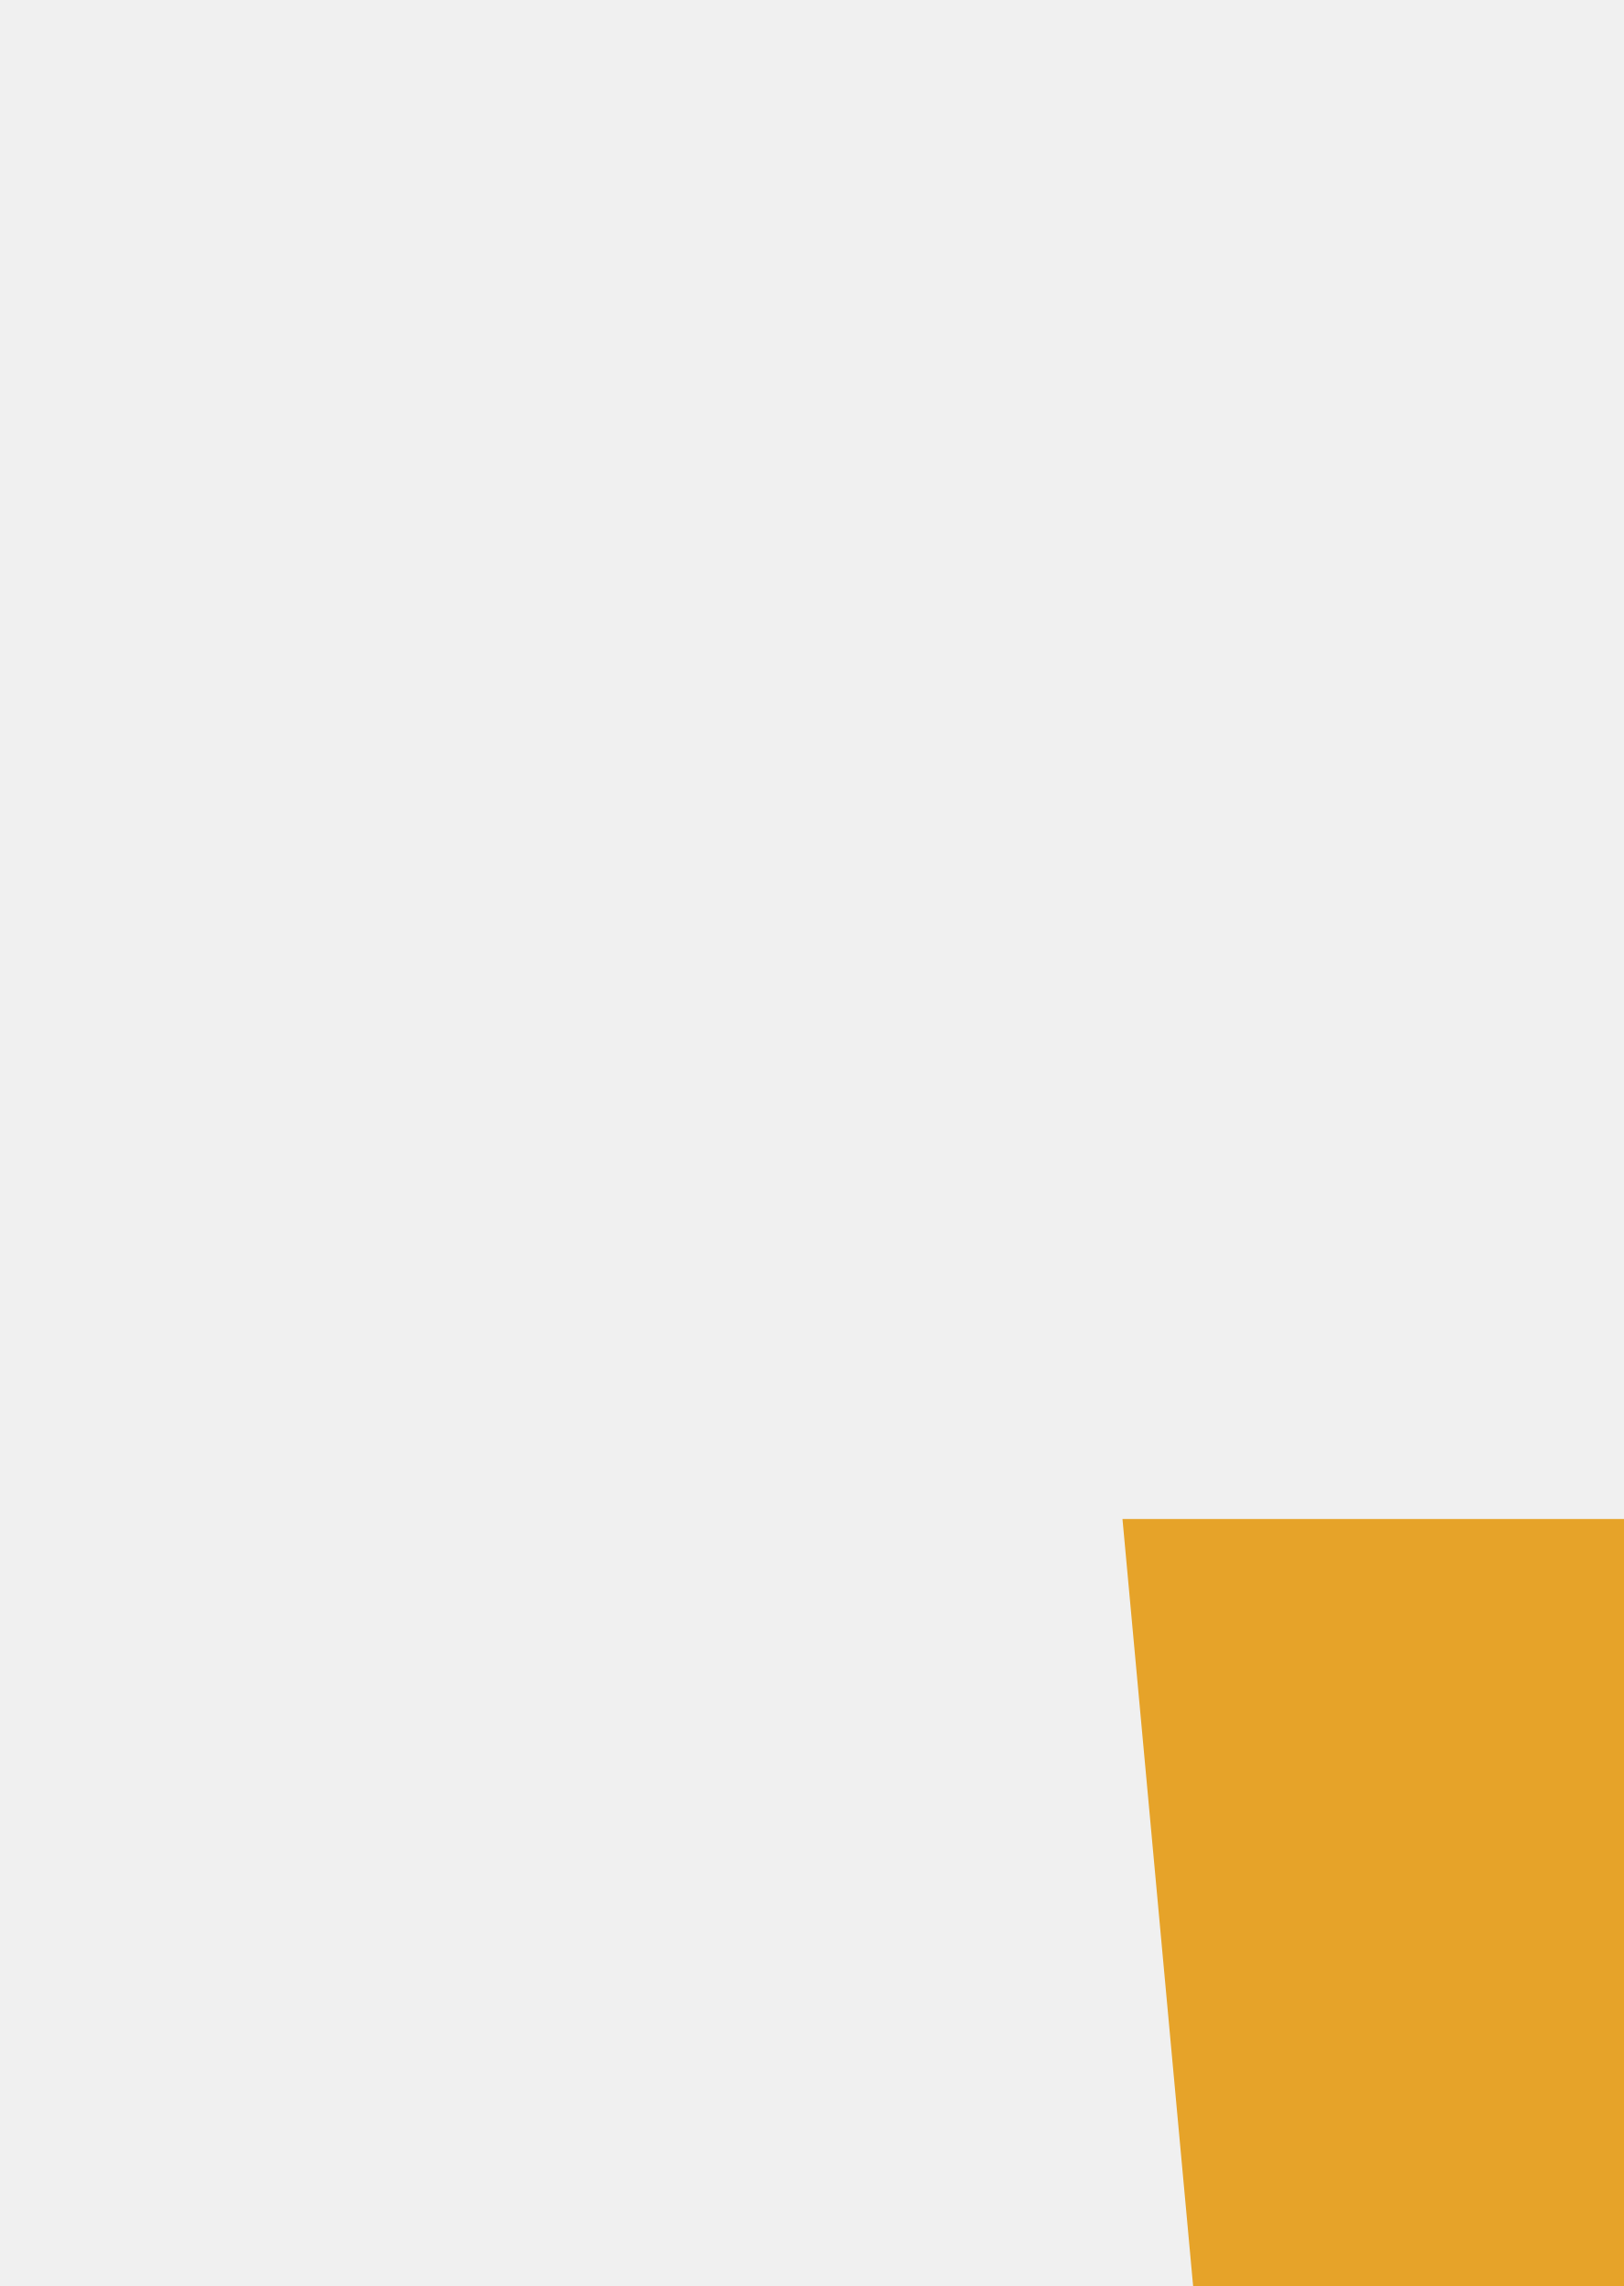
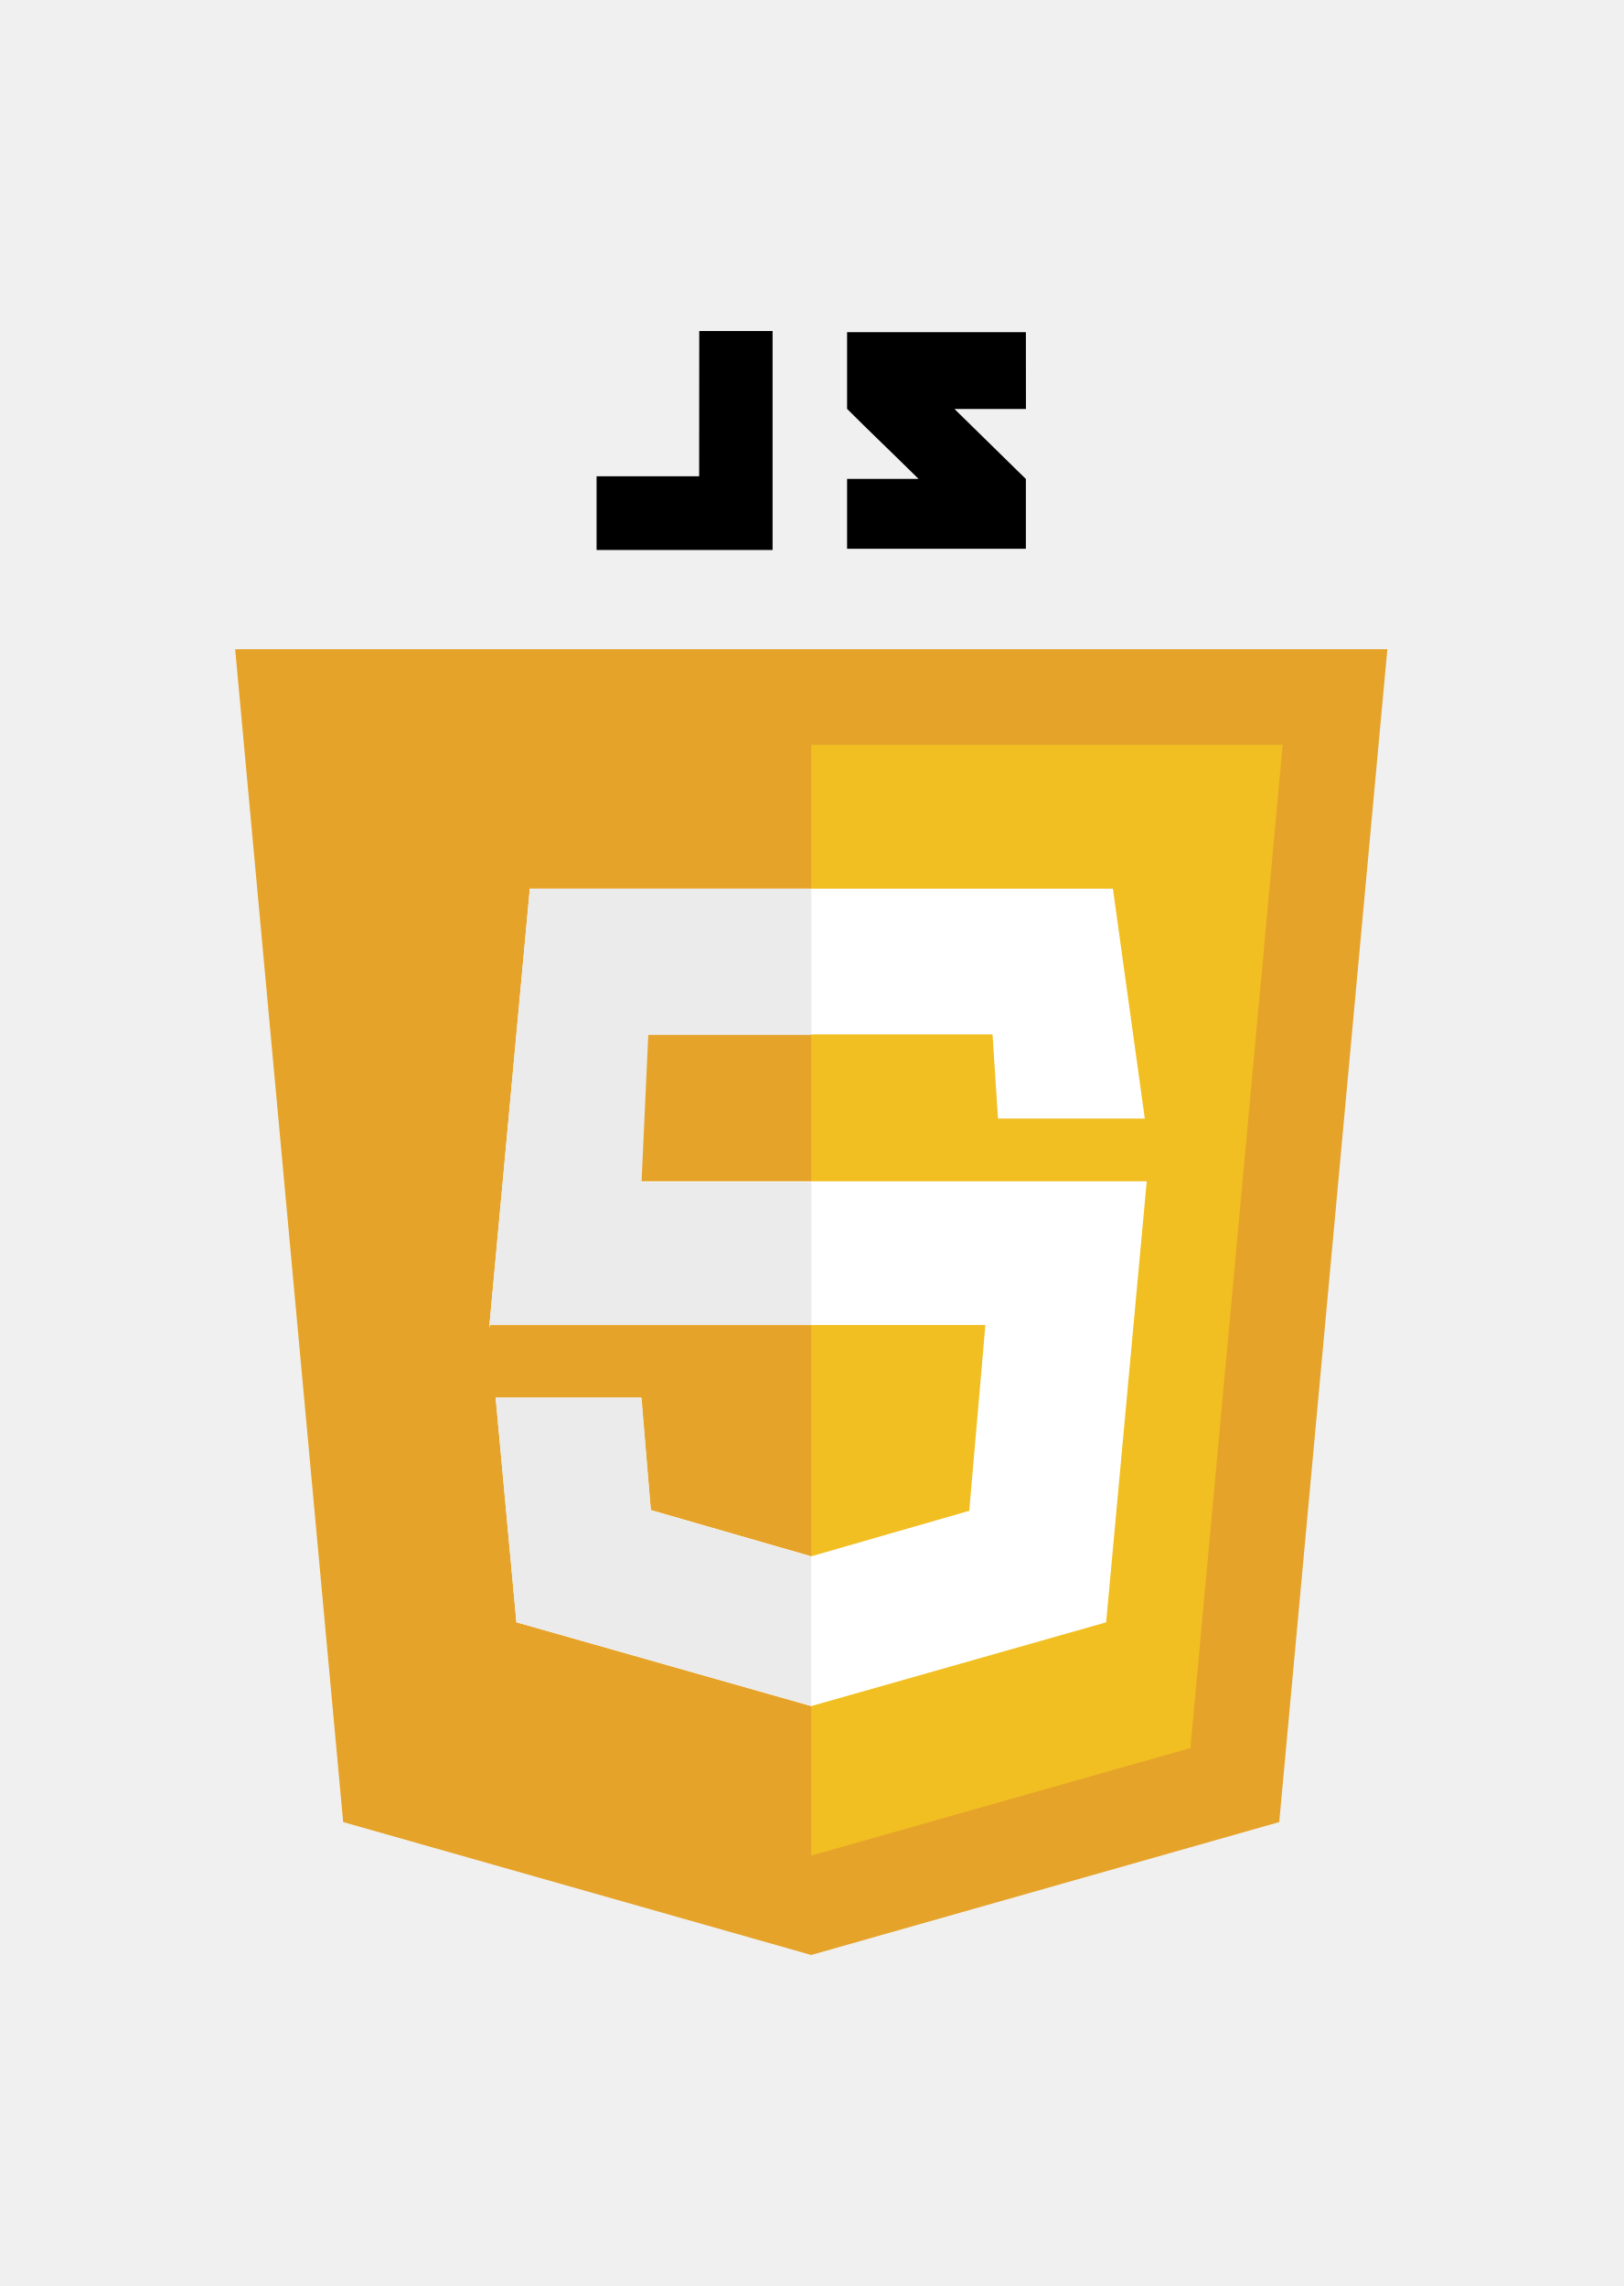
- <svg xmlns="http://www.w3.org/2000/svg" width="78.562" height="110.589">
+ <svg xmlns="http://www.w3.org/2000/svg" width="78.562" height="110.589" viewBox="0 0 375 375" version="1.0">
  <defs>
    <clipPath id="44a760413a">
      <path d="M 54.203 73 L 320.453 73 L 320.453 375 L 54.203 375 Z M 54.203 73 " clip-rule="nonzero" />
    </clipPath>
  </defs>
  <g clip-path="url(#44a760413a)">
    <path fill="#e6a329" d="M 320.359 73.484 L 54.301 73.484 L 79.242 344.309 L 187.316 375 L 295.391 344.309 Z M 320.359 73.484 " fill-opacity="1" fill-rule="nonzero" />
  </g>
  <path fill="#f1bf22" d="M 187.316 95.551 L 187.316 352.051 L 274.879 327.211 L 296.184 95.551 Z M 187.316 95.551 " fill-opacity="1" fill-rule="nonzero" />
  <path fill="#ffffff" d="M 256.98 128.773 L 122.344 128.773 L 112.965 230.164 L 113.16 229.531 L 227.539 229.531 L 223.812 272.43 L 187.32 282.941 L 150.285 272.262 L 148.07 246.297 L 114.453 246.297 L 119.25 298.18 L 187.32 317.527 L 255.422 298.18 L 264.797 196.344 L 143.41 196.344 L 144.965 162.414 L 229.188 162.414 L 230.449 181.852 L 264.348 181.852 Z M 256.98 128.773 " fill-opacity="1" fill-rule="nonzero" />
  <path fill="#ebebeb" d="M 187.348 128.773 L 122.344 128.773 L 112.965 230.164 L 113.16 229.531 L 187.344 229.531 L 187.344 196.457 L 148.145 196.457 L 149.699 162.527 L 187.348 162.527 Z M 148.145 246.312 L 114.449 246.312 L 119.246 298.168 L 187.316 317.496 L 187.316 282.992 L 150.285 272.281 Z M 148.145 246.312 " fill-opacity="1" fill-rule="nonzero" />
  <path fill="#000000" d="M 161.445 33.539 L 137.758 33.539 L 137.758 50.566 L 178.398 50.566 L 178.398 0 L 161.465 0 Z M 236.891 0.27 L 195.602 0.27 L 195.602 17.973 C 201.113 23.492 203.988 26.148 212.109 34.145 L 195.602 34.145 L 195.602 50.285 L 236.887 50.285 L 236.887 34.172 L 220.395 18 L 236.902 18 Z M 236.891 0.27 " fill-opacity="1" fill-rule="nonzero" />
</svg>
